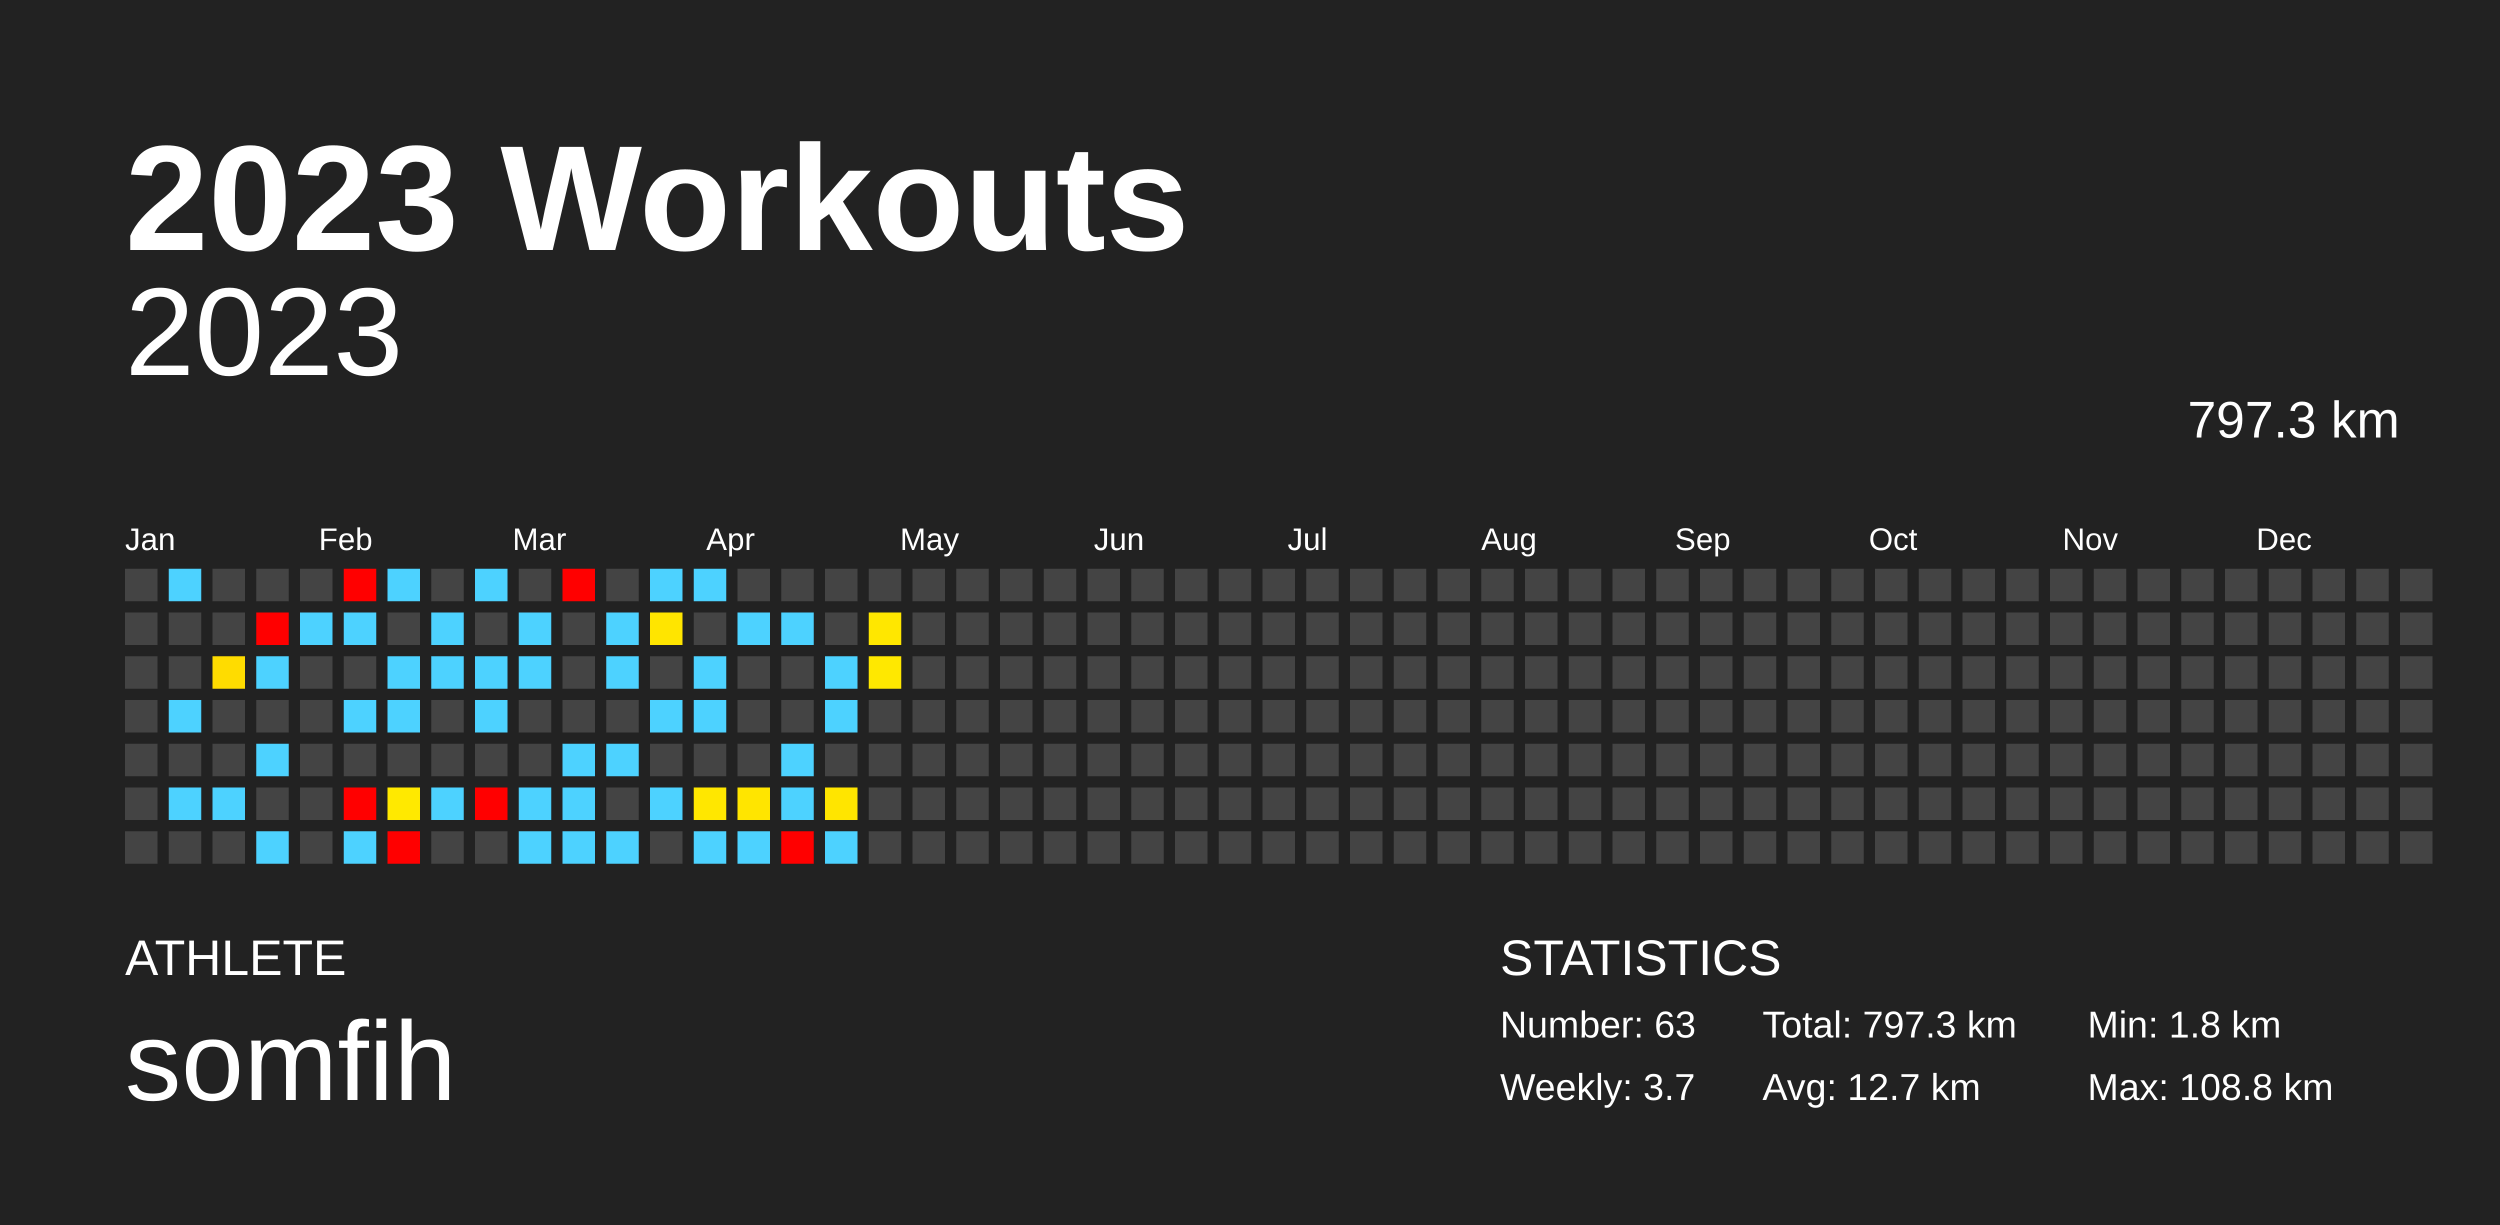
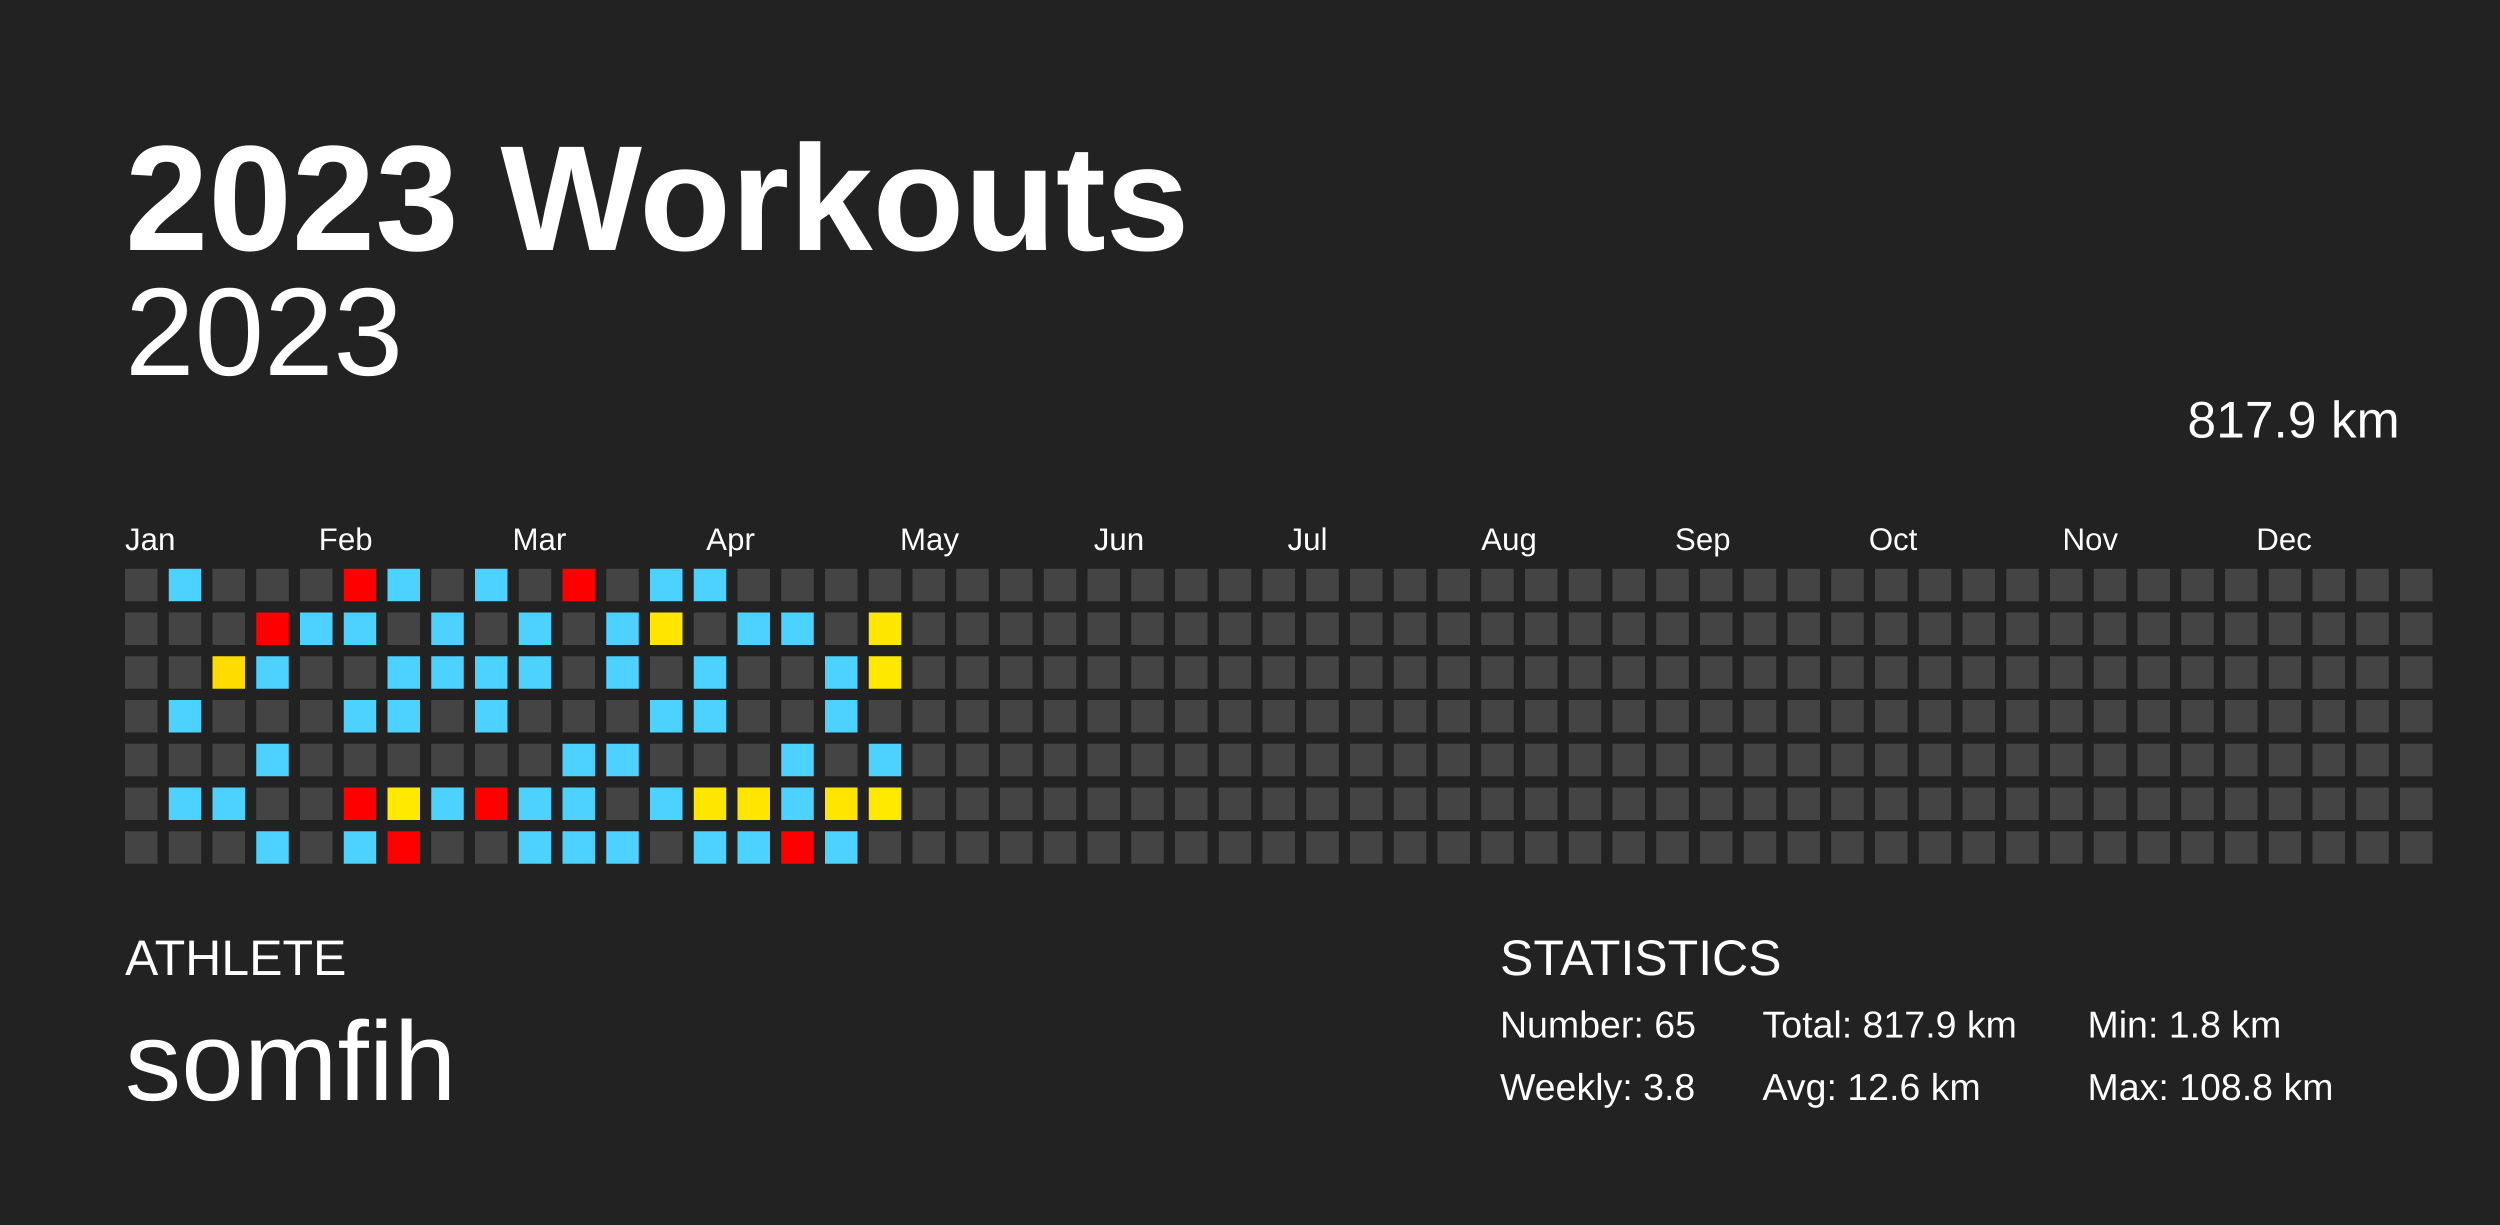
<svg xmlns="http://www.w3.org/2000/svg" baseProfile="full" height="98mm" version="1.1" viewBox="0,0,200,98" width="200mm">
  <defs />
  <rect fill="#222222" height="98" width="200" x="0" y="0" />
  <text fill="#FFFFFF" style="font-size:12px; font-family:Arial; font-weight:bold;" x="10" y="20">2023 Workouts</text>
  <text fill="#FFFFFF" style="font-size:4px; font-family:Arial" x="10" y="78">ATHLETE</text>
  <text fill="#FFFFFF" style="font-size:9px; font-family:Arial" x="10" y="88">somfih</text>
  <text fill="#FFFFFF" style="font-size:4px; font-family:Arial" x="120" y="78">STATISTICS</text>
-   <text fill="#FFFFFF" style="font-size:3px; font-family:Arial" x="120" y="83">Number: 63</text>
-   <text fill="#FFFFFF" style="font-size:3px; font-family:Arial" x="120" y="88">Weekly: 3.7</text>
-   <text fill="#FFFFFF" style="font-size:3px; font-family:Arial" x="141" y="83">Total: 797.3 km</text>
-   <text fill="#FFFFFF" style="font-size:3px; font-family:Arial" x="141" y="88">Avg: 12.7 km</text>
+   <text fill="#FFFFFF" style="font-size:3px; font-family:Arial" x="120" y="83">Number: 65</text>
+   <text fill="#FFFFFF" style="font-size:3px; font-family:Arial" x="120" y="88">Weekly: 3.8</text>
+   <text fill="#FFFFFF" style="font-size:3px; font-family:Arial" x="141" y="83">Total: 817.9 km</text>
+   <text fill="#FFFFFF" style="font-size:3px; font-family:Arial" x="141" y="88">Avg: 12.6 km</text>
  <text fill="#FFFFFF" style="font-size:3px; font-family:Arial" x="167" y="83">Min: 1.8 km</text>
  <text fill="#FFFFFF" style="font-size:3px; font-family:Arial" x="167" y="88">Max: 108.8 km</text>
  <text alignment-baseline="hanging" fill="#FFFFFF" style="font-size:10.0px; font-family:Arial;" x="10" y="30">2023</text>
-   <text alignment-baseline="hanging" fill="#FFFFFF" style="font-size:4.125px; font-family:Arial;" x="175" y="35">797.3 km</text>
+   <text alignment-baseline="hanging" fill="#FFFFFF" style="font-size:4.125px; font-family:Arial;" x="175" y="35">817.9 km</text>
  <text fill="#FFFFFF" style="font-size:2.5px; font-family:Arial" x="10.0" y="44">Jan</text>
  <text fill="#FFFFFF" style="font-size:2.5px; font-family:Arial" x="25.5" y="44">Feb</text>
  <text fill="#FFFFFF" style="font-size:2.5px; font-family:Arial" x="41.0" y="44">Mar</text>
  <text fill="#FFFFFF" style="font-size:2.5px; font-family:Arial" x="56.5" y="44">Apr</text>
  <text fill="#FFFFFF" style="font-size:2.5px; font-family:Arial" x="72.0" y="44">May</text>
  <text fill="#FFFFFF" style="font-size:2.5px; font-family:Arial" x="87.5" y="44">Jun</text>
  <text fill="#FFFFFF" style="font-size:2.5px; font-family:Arial" x="103.0" y="44">Jul</text>
  <text fill="#FFFFFF" style="font-size:2.5px; font-family:Arial" x="118.5" y="44">Aug</text>
  <text fill="#FFFFFF" style="font-size:2.5px; font-family:Arial" x="134.0" y="44">Sep</text>
  <text fill="#FFFFFF" style="font-size:2.5px; font-family:Arial" x="149.5" y="44">Oct</text>
  <text fill="#FFFFFF" style="font-size:2.5px; font-family:Arial" x="165.0" y="44">Nov</text>
  <text fill="#FFFFFF" style="font-size:2.5px; font-family:Arial" x="180.5" y="44">Dec</text>
  <rect fill="#444444" height="2.6" width="2.6" x="10.0" y="45.5" />
  <rect fill="#444444" height="2.6" width="2.6" x="10.0" y="49.0" />
  <rect fill="#444444" height="2.6" width="2.6" x="10.0" y="52.5" />
  <rect fill="#444444" height="2.6" width="2.6" x="10.0" y="56.0" />
  <rect fill="#444444" height="2.6" width="2.6" x="10.0" y="59.5" />
  <rect fill="#444444" height="2.6" width="2.6" x="10.0" y="63.0" />
  <rect fill="#444444" height="2.6" width="2.6" x="10.0" y="66.5" />
  <rect fill="#4dd2ff" height="2.6" width="2.6" x="13.5" y="45.5" />
  <rect fill="#444444" height="2.6" width="2.6" x="13.5" y="49.0" />
  <rect fill="#444444" height="2.6" width="2.6" x="13.5" y="52.5" />
  <rect fill="#4dd2ff" height="2.6" width="2.6" x="13.5" y="56.0" />
  <rect fill="#444444" height="2.6" width="2.6" x="13.5" y="59.5" />
  <rect fill="#4dd2ff" height="2.6" width="2.6" x="13.5" y="63.0" />
  <rect fill="#444444" height="2.6" width="2.6" x="13.5" y="66.5" />
  <rect fill="#444444" height="2.6" width="2.6" x="17.0" y="45.5" />
  <rect fill="#444444" height="2.6" width="2.6" x="17.0" y="49.0" />
  <rect fill="#ffdc00" height="2.6" width="2.6" x="17.0" y="52.5" />
  <rect fill="#444444" height="2.6" width="2.6" x="17.0" y="56.0" />
  <rect fill="#444444" height="2.6" width="2.6" x="17.0" y="59.5" />
  <rect fill="#4dd2ff" height="2.6" width="2.6" x="17.0" y="63.0" />
  <rect fill="#444444" height="2.6" width="2.6" x="17.0" y="66.5" />
  <rect fill="#444444" height="2.6" width="2.6" x="20.5" y="45.5" />
  <rect fill="red" height="2.6" width="2.6" x="20.5" y="49.0" />
  <rect fill="#4dd2ff" height="2.6" width="2.6" x="20.5" y="52.5" />
  <rect fill="#444444" height="2.6" width="2.6" x="20.5" y="56.0" />
  <rect fill="#4dd2ff" height="2.6" width="2.6" x="20.5" y="59.5" />
  <rect fill="#444444" height="2.6" width="2.6" x="20.5" y="63.0" />
  <rect fill="#4dd2ff" height="2.6" width="2.6" x="20.5" y="66.5" />
  <rect fill="#444444" height="2.6" width="2.6" x="24.0" y="45.5" />
  <rect fill="#4dd2ff" height="2.6" width="2.6" x="24.0" y="49.0" />
  <rect fill="#444444" height="2.6" width="2.6" x="24.0" y="52.5" />
  <rect fill="#444444" height="2.6" width="2.6" x="24.0" y="56.0" />
  <rect fill="#444444" height="2.6" width="2.6" x="24.0" y="59.5" />
  <rect fill="#444444" height="2.6" width="2.6" x="24.0" y="63.0" />
  <rect fill="#444444" height="2.6" width="2.6" x="24.0" y="66.5" />
  <rect fill="red" height="2.6" width="2.6" x="27.5" y="45.5" />
  <rect fill="#4dd2ff" height="2.6" width="2.6" x="27.5" y="49.0" />
  <rect fill="#444444" height="2.6" width="2.6" x="27.5" y="52.5" />
  <rect fill="#4dd2ff" height="2.6" width="2.6" x="27.5" y="56.0" />
  <rect fill="#444444" height="2.6" width="2.6" x="27.5" y="59.5" />
  <rect fill="red" height="2.6" width="2.6" x="27.5" y="63.0" />
  <rect fill="#4dd2ff" height="2.6" width="2.6" x="27.5" y="66.5" />
  <rect fill="#4dd2ff" height="2.6" width="2.6" x="31.0" y="45.5" />
  <rect fill="#444444" height="2.6" width="2.6" x="31.0" y="49.0" />
  <rect fill="#4dd2ff" height="2.6" width="2.6" x="31.0" y="52.5" />
  <rect fill="#4dd2ff" height="2.6" width="2.6" x="31.0" y="56.0" />
  <rect fill="#444444" height="2.6" width="2.6" x="31.0" y="59.5" />
  <rect fill="#ffe900" height="2.6" width="2.6" x="31.0" y="63.0" />
  <rect fill="red" height="2.6" width="2.6" x="31.0" y="66.5" />
  <rect fill="#444444" height="2.6" width="2.6" x="34.5" y="45.5" />
  <rect fill="#4dd2ff" height="2.6" width="2.6" x="34.5" y="49.0" />
  <rect fill="#4dd2ff" height="2.6" width="2.6" x="34.5" y="52.5" />
  <rect fill="#444444" height="2.6" width="2.6" x="34.5" y="56.0" />
  <rect fill="#444444" height="2.6" width="2.6" x="34.5" y="59.5" />
  <rect fill="#4dd2ff" height="2.6" width="2.6" x="34.5" y="63.0" />
  <rect fill="#444444" height="2.6" width="2.6" x="34.5" y="66.5" />
  <rect fill="#4dd2ff" height="2.6" width="2.6" x="38.0" y="45.5" />
  <rect fill="#444444" height="2.6" width="2.6" x="38.0" y="49.0" />
  <rect fill="#4dd2ff" height="2.6" width="2.6" x="38.0" y="52.5" />
  <rect fill="#4dd2ff" height="2.6" width="2.6" x="38.0" y="56.0" />
  <rect fill="#444444" height="2.6" width="2.6" x="38.0" y="59.5" />
  <rect fill="red" height="2.6" width="2.6" x="38.0" y="63.0" />
  <rect fill="#444444" height="2.6" width="2.6" x="38.0" y="66.5" />
  <rect fill="#444444" height="2.6" width="2.6" x="41.5" y="45.5" />
  <rect fill="#4dd2ff" height="2.6" width="2.6" x="41.5" y="49.0" />
  <rect fill="#4dd2ff" height="2.6" width="2.6" x="41.5" y="52.5" />
  <rect fill="#444444" height="2.6" width="2.6" x="41.5" y="56.0" />
  <rect fill="#444444" height="2.6" width="2.6" x="41.5" y="59.5" />
  <rect fill="#4dd2ff" height="2.6" width="2.6" x="41.5" y="63.0" />
  <rect fill="#4dd2ff" height="2.6" width="2.6" x="41.5" y="66.5" />
  <rect fill="red" height="2.6" width="2.6" x="45.0" y="45.5" />
  <rect fill="#444444" height="2.6" width="2.6" x="45.0" y="49.0" />
  <rect fill="#444444" height="2.6" width="2.6" x="45.0" y="52.5" />
  <rect fill="#444444" height="2.6" width="2.6" x="45.0" y="56.0" />
  <rect fill="#4dd2ff" height="2.6" width="2.6" x="45.0" y="59.5" />
  <rect fill="#4dd2ff" height="2.6" width="2.6" x="45.0" y="63.0" />
  <rect fill="#4dd2ff" height="2.6" width="2.6" x="45.0" y="66.5" />
  <rect fill="#444444" height="2.6" width="2.6" x="48.5" y="45.5" />
  <rect fill="#4dd2ff" height="2.6" width="2.6" x="48.5" y="49.0" />
  <rect fill="#4dd2ff" height="2.6" width="2.6" x="48.5" y="52.5" />
  <rect fill="#444444" height="2.6" width="2.6" x="48.5" y="56.0" />
  <rect fill="#4dd2ff" height="2.6" width="2.6" x="48.5" y="59.5" />
  <rect fill="#444444" height="2.6" width="2.6" x="48.5" y="63.0" />
  <rect fill="#4dd2ff" height="2.6" width="2.6" x="48.5" y="66.5" />
  <rect fill="#4dd2ff" height="2.6" width="2.6" x="52.0" y="45.5" />
  <rect fill="#ffe500" height="2.6" width="2.6" x="52.0" y="49.0" />
  <rect fill="#444444" height="2.6" width="2.6" x="52.0" y="52.5" />
  <rect fill="#4dd2ff" height="2.6" width="2.6" x="52.0" y="56.0" />
  <rect fill="#444444" height="2.6" width="2.6" x="52.0" y="59.5" />
  <rect fill="#4dd2ff" height="2.6" width="2.6" x="52.0" y="63.0" />
  <rect fill="#444444" height="2.6" width="2.6" x="52.0" y="66.5" />
  <rect fill="#4dd2ff" height="2.6" width="2.6" x="55.5" y="45.5" />
  <rect fill="#444444" height="2.6" width="2.6" x="55.5" y="49.0" />
  <rect fill="#4dd2ff" height="2.6" width="2.6" x="55.5" y="52.5" />
  <rect fill="#4dd2ff" height="2.6" width="2.6" x="55.5" y="56.0" />
  <rect fill="#444444" height="2.6" width="2.6" x="55.5" y="59.5" />
  <rect fill="#ffe700" height="2.6" width="2.6" x="55.5" y="63.0" />
  <rect fill="#4dd2ff" height="2.6" width="2.6" x="55.5" y="66.5" />
  <rect fill="#444444" height="2.6" width="2.6" x="59.0" y="45.5" />
  <rect fill="#4dd2ff" height="2.6" width="2.6" x="59.0" y="49.0" />
  <rect fill="#444444" height="2.6" width="2.6" x="59.0" y="52.5" />
  <rect fill="#444444" height="2.6" width="2.6" x="59.0" y="56.0" />
  <rect fill="#444444" height="2.6" width="2.6" x="59.0" y="59.5" />
  <rect fill="#ffe500" height="2.6" width="2.6" x="59.0" y="63.0" />
  <rect fill="#4dd2ff" height="2.6" width="2.6" x="59.0" y="66.5" />
  <rect fill="#444444" height="2.6" width="2.6" x="62.5" y="45.5" />
  <rect fill="#4dd2ff" height="2.6" width="2.6" x="62.5" y="49.0" />
  <rect fill="#444444" height="2.6" width="2.6" x="62.5" y="52.5" />
  <rect fill="#444444" height="2.6" width="2.6" x="62.5" y="56.0" />
  <rect fill="#4dd2ff" height="2.6" width="2.6" x="62.5" y="59.5" />
  <rect fill="#4dd2ff" height="2.6" width="2.6" x="62.5" y="63.0" />
  <rect fill="red" height="2.6" width="2.6" x="62.5" y="66.5" />
  <rect fill="#444444" height="2.6" width="2.6" x="66.0" y="45.5" />
  <rect fill="#444444" height="2.6" width="2.6" x="66.0" y="49.0" />
  <rect fill="#4dd2ff" height="2.6" width="2.6" x="66.0" y="52.5" />
  <rect fill="#4dd2ff" height="2.6" width="2.6" x="66.0" y="56.0" />
  <rect fill="#444444" height="2.6" width="2.6" x="66.0" y="59.5" />
  <rect fill="#ffe500" height="2.6" width="2.6" x="66.0" y="63.0" />
  <rect fill="#4dd2ff" height="2.6" width="2.6" x="66.0" y="66.5" />
  <rect fill="#444444" height="2.6" width="2.6" x="69.5" y="45.5" />
  <rect fill="#ffe700" height="2.6" width="2.6" x="69.5" y="49.0" />
  <rect fill="#ffe800" height="2.6" width="2.6" x="69.5" y="52.5" />
  <rect fill="#444444" height="2.6" width="2.6" x="69.5" y="56.0" />
-   <rect fill="#444444" height="2.6" width="2.6" x="69.5" y="59.5" />
-   <rect fill="#444444" height="2.6" width="2.6" x="69.5" y="63.0" />
+   <rect fill="#4dd2ff" height="2.6" width="2.6" x="69.5" y="59.5" />
+   <rect fill="#ffe900" height="2.6" width="2.6" x="69.5" y="63.0" />
  <rect fill="#444444" height="2.6" width="2.6" x="69.5" y="66.5" />
  <rect fill="#444444" height="2.6" width="2.6" x="73.0" y="45.5" />
  <rect fill="#444444" height="2.6" width="2.6" x="73.0" y="49.0" />
  <rect fill="#444444" height="2.6" width="2.6" x="73.0" y="52.5" />
  <rect fill="#444444" height="2.6" width="2.6" x="73.0" y="56.0" />
  <rect fill="#444444" height="2.6" width="2.6" x="73.0" y="59.5" />
  <rect fill="#444444" height="2.6" width="2.6" x="73.0" y="63.0" />
  <rect fill="#444444" height="2.6" width="2.6" x="73.0" y="66.5" />
  <rect fill="#444444" height="2.6" width="2.6" x="76.5" y="45.5" />
  <rect fill="#444444" height="2.6" width="2.6" x="76.5" y="49.0" />
  <rect fill="#444444" height="2.6" width="2.6" x="76.5" y="52.5" />
  <rect fill="#444444" height="2.6" width="2.6" x="76.5" y="56.0" />
  <rect fill="#444444" height="2.6" width="2.6" x="76.5" y="59.5" />
  <rect fill="#444444" height="2.6" width="2.6" x="76.5" y="63.0" />
  <rect fill="#444444" height="2.6" width="2.6" x="76.5" y="66.5" />
  <rect fill="#444444" height="2.6" width="2.6" x="80.0" y="45.5" />
  <rect fill="#444444" height="2.6" width="2.6" x="80.0" y="49.0" />
  <rect fill="#444444" height="2.6" width="2.6" x="80.0" y="52.5" />
  <rect fill="#444444" height="2.6" width="2.6" x="80.0" y="56.0" />
  <rect fill="#444444" height="2.6" width="2.6" x="80.0" y="59.5" />
  <rect fill="#444444" height="2.6" width="2.6" x="80.0" y="63.0" />
  <rect fill="#444444" height="2.6" width="2.6" x="80.0" y="66.5" />
  <rect fill="#444444" height="2.6" width="2.6" x="83.5" y="45.5" />
  <rect fill="#444444" height="2.6" width="2.6" x="83.5" y="49.0" />
  <rect fill="#444444" height="2.6" width="2.6" x="83.5" y="52.5" />
  <rect fill="#444444" height="2.6" width="2.6" x="83.5" y="56.0" />
  <rect fill="#444444" height="2.6" width="2.6" x="83.5" y="59.5" />
  <rect fill="#444444" height="2.6" width="2.6" x="83.5" y="63.0" />
  <rect fill="#444444" height="2.6" width="2.6" x="83.5" y="66.5" />
  <rect fill="#444444" height="2.6" width="2.6" x="87.0" y="45.5" />
  <rect fill="#444444" height="2.6" width="2.6" x="87.0" y="49.0" />
  <rect fill="#444444" height="2.6" width="2.6" x="87.0" y="52.5" />
  <rect fill="#444444" height="2.6" width="2.6" x="87.0" y="56.0" />
  <rect fill="#444444" height="2.6" width="2.6" x="87.0" y="59.5" />
  <rect fill="#444444" height="2.6" width="2.6" x="87.0" y="63.0" />
  <rect fill="#444444" height="2.6" width="2.6" x="87.0" y="66.5" />
  <rect fill="#444444" height="2.6" width="2.6" x="90.5" y="45.5" />
  <rect fill="#444444" height="2.6" width="2.6" x="90.5" y="49.0" />
  <rect fill="#444444" height="2.6" width="2.6" x="90.5" y="52.5" />
  <rect fill="#444444" height="2.6" width="2.6" x="90.5" y="56.0" />
  <rect fill="#444444" height="2.6" width="2.6" x="90.5" y="59.5" />
  <rect fill="#444444" height="2.6" width="2.6" x="90.5" y="63.0" />
  <rect fill="#444444" height="2.6" width="2.6" x="90.5" y="66.5" />
  <rect fill="#444444" height="2.6" width="2.6" x="94.0" y="45.5" />
  <rect fill="#444444" height="2.6" width="2.6" x="94.0" y="49.0" />
  <rect fill="#444444" height="2.6" width="2.6" x="94.0" y="52.5" />
  <rect fill="#444444" height="2.6" width="2.6" x="94.0" y="56.0" />
  <rect fill="#444444" height="2.6" width="2.6" x="94.0" y="59.5" />
  <rect fill="#444444" height="2.6" width="2.6" x="94.0" y="63.0" />
  <rect fill="#444444" height="2.6" width="2.6" x="94.0" y="66.5" />
  <rect fill="#444444" height="2.6" width="2.6" x="97.5" y="45.5" />
  <rect fill="#444444" height="2.6" width="2.6" x="97.5" y="49.0" />
  <rect fill="#444444" height="2.6" width="2.6" x="97.5" y="52.5" />
  <rect fill="#444444" height="2.6" width="2.6" x="97.5" y="56.0" />
  <rect fill="#444444" height="2.6" width="2.6" x="97.5" y="59.5" />
  <rect fill="#444444" height="2.6" width="2.6" x="97.5" y="63.0" />
  <rect fill="#444444" height="2.6" width="2.6" x="97.5" y="66.5" />
  <rect fill="#444444" height="2.6" width="2.6" x="101.0" y="45.5" />
  <rect fill="#444444" height="2.6" width="2.6" x="101.0" y="49.0" />
  <rect fill="#444444" height="2.6" width="2.6" x="101.0" y="52.5" />
  <rect fill="#444444" height="2.6" width="2.6" x="101.0" y="56.0" />
  <rect fill="#444444" height="2.6" width="2.6" x="101.0" y="59.5" />
  <rect fill="#444444" height="2.6" width="2.6" x="101.0" y="63.0" />
  <rect fill="#444444" height="2.6" width="2.6" x="101.0" y="66.5" />
  <rect fill="#444444" height="2.6" width="2.6" x="104.5" y="45.5" />
  <rect fill="#444444" height="2.6" width="2.6" x="104.5" y="49.0" />
  <rect fill="#444444" height="2.6" width="2.6" x="104.5" y="52.5" />
  <rect fill="#444444" height="2.6" width="2.6" x="104.5" y="56.0" />
  <rect fill="#444444" height="2.6" width="2.6" x="104.5" y="59.5" />
  <rect fill="#444444" height="2.6" width="2.6" x="104.5" y="63.0" />
  <rect fill="#444444" height="2.6" width="2.6" x="104.5" y="66.5" />
  <rect fill="#444444" height="2.6" width="2.6" x="108.0" y="45.5" />
  <rect fill="#444444" height="2.6" width="2.6" x="108.0" y="49.0" />
  <rect fill="#444444" height="2.6" width="2.6" x="108.0" y="52.5" />
  <rect fill="#444444" height="2.6" width="2.6" x="108.0" y="56.0" />
  <rect fill="#444444" height="2.6" width="2.6" x="108.0" y="59.5" />
  <rect fill="#444444" height="2.6" width="2.6" x="108.0" y="63.0" />
  <rect fill="#444444" height="2.6" width="2.6" x="108.0" y="66.5" />
  <rect fill="#444444" height="2.6" width="2.6" x="111.5" y="45.5" />
  <rect fill="#444444" height="2.6" width="2.6" x="111.5" y="49.0" />
  <rect fill="#444444" height="2.6" width="2.6" x="111.5" y="52.5" />
  <rect fill="#444444" height="2.6" width="2.6" x="111.5" y="56.0" />
  <rect fill="#444444" height="2.6" width="2.6" x="111.5" y="59.5" />
  <rect fill="#444444" height="2.6" width="2.6" x="111.5" y="63.0" />
  <rect fill="#444444" height="2.6" width="2.6" x="111.5" y="66.5" />
  <rect fill="#444444" height="2.6" width="2.6" x="115.0" y="45.5" />
  <rect fill="#444444" height="2.6" width="2.6" x="115.0" y="49.0" />
  <rect fill="#444444" height="2.6" width="2.6" x="115.0" y="52.5" />
  <rect fill="#444444" height="2.6" width="2.6" x="115.0" y="56.0" />
  <rect fill="#444444" height="2.6" width="2.6" x="115.0" y="59.5" />
  <rect fill="#444444" height="2.6" width="2.6" x="115.0" y="63.0" />
  <rect fill="#444444" height="2.6" width="2.6" x="115.0" y="66.5" />
  <rect fill="#444444" height="2.6" width="2.6" x="118.5" y="45.5" />
  <rect fill="#444444" height="2.6" width="2.6" x="118.5" y="49.0" />
  <rect fill="#444444" height="2.6" width="2.6" x="118.5" y="52.5" />
  <rect fill="#444444" height="2.6" width="2.6" x="118.5" y="56.0" />
  <rect fill="#444444" height="2.6" width="2.6" x="118.5" y="59.5" />
  <rect fill="#444444" height="2.6" width="2.6" x="118.5" y="63.0" />
  <rect fill="#444444" height="2.6" width="2.6" x="118.5" y="66.5" />
  <rect fill="#444444" height="2.6" width="2.6" x="122.0" y="45.5" />
  <rect fill="#444444" height="2.6" width="2.6" x="122.0" y="49.0" />
  <rect fill="#444444" height="2.6" width="2.6" x="122.0" y="52.5" />
  <rect fill="#444444" height="2.6" width="2.6" x="122.0" y="56.0" />
  <rect fill="#444444" height="2.6" width="2.6" x="122.0" y="59.5" />
  <rect fill="#444444" height="2.6" width="2.6" x="122.0" y="63.0" />
  <rect fill="#444444" height="2.6" width="2.6" x="122.0" y="66.5" />
  <rect fill="#444444" height="2.6" width="2.6" x="125.5" y="45.5" />
  <rect fill="#444444" height="2.6" width="2.6" x="125.5" y="49.0" />
  <rect fill="#444444" height="2.6" width="2.6" x="125.5" y="52.5" />
  <rect fill="#444444" height="2.6" width="2.6" x="125.5" y="56.0" />
  <rect fill="#444444" height="2.6" width="2.6" x="125.5" y="59.5" />
  <rect fill="#444444" height="2.6" width="2.6" x="125.5" y="63.0" />
  <rect fill="#444444" height="2.6" width="2.6" x="125.5" y="66.5" />
  <rect fill="#444444" height="2.6" width="2.6" x="129.0" y="45.5" />
  <rect fill="#444444" height="2.6" width="2.6" x="129.0" y="49.0" />
  <rect fill="#444444" height="2.6" width="2.6" x="129.0" y="52.5" />
  <rect fill="#444444" height="2.6" width="2.6" x="129.0" y="56.0" />
  <rect fill="#444444" height="2.6" width="2.6" x="129.0" y="59.5" />
  <rect fill="#444444" height="2.6" width="2.6" x="129.0" y="63.0" />
  <rect fill="#444444" height="2.6" width="2.6" x="129.0" y="66.5" />
  <rect fill="#444444" height="2.6" width="2.6" x="132.5" y="45.5" />
  <rect fill="#444444" height="2.6" width="2.6" x="132.5" y="49.0" />
  <rect fill="#444444" height="2.6" width="2.6" x="132.5" y="52.5" />
  <rect fill="#444444" height="2.6" width="2.6" x="132.5" y="56.0" />
  <rect fill="#444444" height="2.6" width="2.6" x="132.5" y="59.5" />
  <rect fill="#444444" height="2.6" width="2.6" x="132.5" y="63.0" />
  <rect fill="#444444" height="2.6" width="2.6" x="132.5" y="66.5" />
  <rect fill="#444444" height="2.6" width="2.6" x="136.0" y="45.5" />
  <rect fill="#444444" height="2.6" width="2.6" x="136.0" y="49.0" />
  <rect fill="#444444" height="2.6" width="2.6" x="136.0" y="52.5" />
  <rect fill="#444444" height="2.6" width="2.6" x="136.0" y="56.0" />
  <rect fill="#444444" height="2.6" width="2.6" x="136.0" y="59.5" />
  <rect fill="#444444" height="2.6" width="2.6" x="136.0" y="63.0" />
  <rect fill="#444444" height="2.6" width="2.6" x="136.0" y="66.5" />
  <rect fill="#444444" height="2.6" width="2.6" x="139.5" y="45.5" />
  <rect fill="#444444" height="2.6" width="2.6" x="139.5" y="49.0" />
  <rect fill="#444444" height="2.6" width="2.6" x="139.5" y="52.5" />
  <rect fill="#444444" height="2.6" width="2.6" x="139.5" y="56.0" />
  <rect fill="#444444" height="2.6" width="2.6" x="139.5" y="59.5" />
  <rect fill="#444444" height="2.6" width="2.6" x="139.5" y="63.0" />
  <rect fill="#444444" height="2.6" width="2.6" x="139.5" y="66.5" />
  <rect fill="#444444" height="2.6" width="2.6" x="143.0" y="45.5" />
  <rect fill="#444444" height="2.6" width="2.6" x="143.0" y="49.0" />
  <rect fill="#444444" height="2.6" width="2.6" x="143.0" y="52.5" />
  <rect fill="#444444" height="2.6" width="2.6" x="143.0" y="56.0" />
  <rect fill="#444444" height="2.6" width="2.6" x="143.0" y="59.5" />
  <rect fill="#444444" height="2.6" width="2.6" x="143.0" y="63.0" />
  <rect fill="#444444" height="2.6" width="2.6" x="143.0" y="66.5" />
  <rect fill="#444444" height="2.6" width="2.6" x="146.5" y="45.5" />
  <rect fill="#444444" height="2.6" width="2.6" x="146.5" y="49.0" />
  <rect fill="#444444" height="2.6" width="2.6" x="146.5" y="52.5" />
  <rect fill="#444444" height="2.6" width="2.6" x="146.5" y="56.0" />
  <rect fill="#444444" height="2.6" width="2.6" x="146.5" y="59.5" />
  <rect fill="#444444" height="2.6" width="2.6" x="146.5" y="63.0" />
  <rect fill="#444444" height="2.6" width="2.6" x="146.5" y="66.5" />
  <rect fill="#444444" height="2.6" width="2.6" x="150.0" y="45.5" />
  <rect fill="#444444" height="2.6" width="2.6" x="150.0" y="49.0" />
  <rect fill="#444444" height="2.6" width="2.6" x="150.0" y="52.5" />
  <rect fill="#444444" height="2.6" width="2.6" x="150.0" y="56.0" />
  <rect fill="#444444" height="2.6" width="2.6" x="150.0" y="59.5" />
  <rect fill="#444444" height="2.6" width="2.6" x="150.0" y="63.0" />
  <rect fill="#444444" height="2.6" width="2.6" x="150.0" y="66.5" />
  <rect fill="#444444" height="2.6" width="2.6" x="153.5" y="45.5" />
  <rect fill="#444444" height="2.6" width="2.6" x="153.5" y="49.0" />
  <rect fill="#444444" height="2.6" width="2.6" x="153.5" y="52.5" />
  <rect fill="#444444" height="2.6" width="2.6" x="153.5" y="56.0" />
  <rect fill="#444444" height="2.6" width="2.6" x="153.5" y="59.5" />
  <rect fill="#444444" height="2.6" width="2.6" x="153.5" y="63.0" />
  <rect fill="#444444" height="2.6" width="2.6" x="153.5" y="66.5" />
  <rect fill="#444444" height="2.6" width="2.6" x="157.0" y="45.5" />
  <rect fill="#444444" height="2.6" width="2.6" x="157.0" y="49.0" />
  <rect fill="#444444" height="2.6" width="2.6" x="157.0" y="52.5" />
  <rect fill="#444444" height="2.6" width="2.6" x="157.0" y="56.0" />
  <rect fill="#444444" height="2.6" width="2.6" x="157.0" y="59.5" />
  <rect fill="#444444" height="2.6" width="2.6" x="157.0" y="63.0" />
  <rect fill="#444444" height="2.6" width="2.6" x="157.0" y="66.5" />
  <rect fill="#444444" height="2.6" width="2.6" x="160.5" y="45.5" />
  <rect fill="#444444" height="2.6" width="2.6" x="160.5" y="49.0" />
  <rect fill="#444444" height="2.6" width="2.6" x="160.5" y="52.5" />
  <rect fill="#444444" height="2.6" width="2.6" x="160.5" y="56.0" />
  <rect fill="#444444" height="2.6" width="2.6" x="160.5" y="59.5" />
  <rect fill="#444444" height="2.6" width="2.6" x="160.5" y="63.0" />
  <rect fill="#444444" height="2.6" width="2.6" x="160.5" y="66.5" />
  <rect fill="#444444" height="2.6" width="2.6" x="164.0" y="45.5" />
  <rect fill="#444444" height="2.6" width="2.6" x="164.0" y="49.0" />
  <rect fill="#444444" height="2.6" width="2.6" x="164.0" y="52.5" />
  <rect fill="#444444" height="2.6" width="2.6" x="164.0" y="56.0" />
  <rect fill="#444444" height="2.6" width="2.6" x="164.0" y="59.5" />
  <rect fill="#444444" height="2.6" width="2.6" x="164.0" y="63.0" />
  <rect fill="#444444" height="2.6" width="2.6" x="164.0" y="66.5" />
  <rect fill="#444444" height="2.6" width="2.6" x="167.5" y="45.5" />
  <rect fill="#444444" height="2.6" width="2.6" x="167.5" y="49.0" />
  <rect fill="#444444" height="2.6" width="2.6" x="167.5" y="52.5" />
  <rect fill="#444444" height="2.6" width="2.6" x="167.5" y="56.0" />
  <rect fill="#444444" height="2.6" width="2.6" x="167.5" y="59.5" />
  <rect fill="#444444" height="2.6" width="2.6" x="167.5" y="63.0" />
  <rect fill="#444444" height="2.6" width="2.6" x="167.5" y="66.5" />
  <rect fill="#444444" height="2.6" width="2.6" x="171.0" y="45.5" />
  <rect fill="#444444" height="2.6" width="2.6" x="171.0" y="49.0" />
  <rect fill="#444444" height="2.6" width="2.6" x="171.0" y="52.5" />
  <rect fill="#444444" height="2.6" width="2.6" x="171.0" y="56.0" />
  <rect fill="#444444" height="2.6" width="2.6" x="171.0" y="59.5" />
  <rect fill="#444444" height="2.6" width="2.6" x="171.0" y="63.0" />
  <rect fill="#444444" height="2.6" width="2.6" x="171.0" y="66.5" />
  <rect fill="#444444" height="2.6" width="2.6" x="174.5" y="45.5" />
  <rect fill="#444444" height="2.6" width="2.6" x="174.5" y="49.0" />
  <rect fill="#444444" height="2.6" width="2.6" x="174.5" y="52.5" />
  <rect fill="#444444" height="2.6" width="2.6" x="174.5" y="56.0" />
  <rect fill="#444444" height="2.6" width="2.6" x="174.5" y="59.5" />
  <rect fill="#444444" height="2.6" width="2.6" x="174.5" y="63.0" />
  <rect fill="#444444" height="2.6" width="2.6" x="174.5" y="66.5" />
  <rect fill="#444444" height="2.6" width="2.6" x="178.0" y="45.5" />
  <rect fill="#444444" height="2.6" width="2.6" x="178.0" y="49.0" />
  <rect fill="#444444" height="2.6" width="2.6" x="178.0" y="52.5" />
  <rect fill="#444444" height="2.6" width="2.6" x="178.0" y="56.0" />
  <rect fill="#444444" height="2.6" width="2.6" x="178.0" y="59.5" />
  <rect fill="#444444" height="2.6" width="2.6" x="178.0" y="63.0" />
  <rect fill="#444444" height="2.6" width="2.6" x="178.0" y="66.5" />
  <rect fill="#444444" height="2.6" width="2.6" x="181.5" y="45.5" />
  <rect fill="#444444" height="2.6" width="2.6" x="181.5" y="49.0" />
  <rect fill="#444444" height="2.6" width="2.6" x="181.5" y="52.5" />
  <rect fill="#444444" height="2.6" width="2.6" x="181.5" y="56.0" />
  <rect fill="#444444" height="2.6" width="2.6" x="181.5" y="59.5" />
  <rect fill="#444444" height="2.6" width="2.6" x="181.5" y="63.0" />
  <rect fill="#444444" height="2.6" width="2.6" x="181.5" y="66.5" />
  <rect fill="#444444" height="2.6" width="2.6" x="185.0" y="45.5" />
  <rect fill="#444444" height="2.6" width="2.6" x="185.0" y="49.0" />
  <rect fill="#444444" height="2.6" width="2.6" x="185.0" y="52.5" />
  <rect fill="#444444" height="2.6" width="2.6" x="185.0" y="56.0" />
  <rect fill="#444444" height="2.6" width="2.6" x="185.0" y="59.5" />
  <rect fill="#444444" height="2.6" width="2.6" x="185.0" y="63.0" />
  <rect fill="#444444" height="2.6" width="2.6" x="185.0" y="66.5" />
  <rect fill="#444444" height="2.6" width="2.6" x="188.5" y="45.5" />
  <rect fill="#444444" height="2.6" width="2.6" x="188.5" y="49.0" />
  <rect fill="#444444" height="2.6" width="2.6" x="188.5" y="52.5" />
  <rect fill="#444444" height="2.6" width="2.6" x="188.5" y="56.0" />
  <rect fill="#444444" height="2.6" width="2.6" x="188.5" y="59.5" />
  <rect fill="#444444" height="2.6" width="2.6" x="188.5" y="63.0" />
  <rect fill="#444444" height="2.6" width="2.6" x="188.5" y="66.5" />
  <rect fill="#444444" height="2.6" width="2.6" x="192.0" y="45.5" />
  <rect fill="#444444" height="2.6" width="2.6" x="192.0" y="49.0" />
  <rect fill="#444444" height="2.6" width="2.6" x="192.0" y="52.5" />
  <rect fill="#444444" height="2.6" width="2.6" x="192.0" y="56.0" />
  <rect fill="#444444" height="2.6" width="2.6" x="192.0" y="59.5" />
  <rect fill="#444444" height="2.6" width="2.6" x="192.0" y="63.0" />
  <rect fill="#444444" height="2.6" width="2.6" x="192.0" y="66.5" />
</svg>
